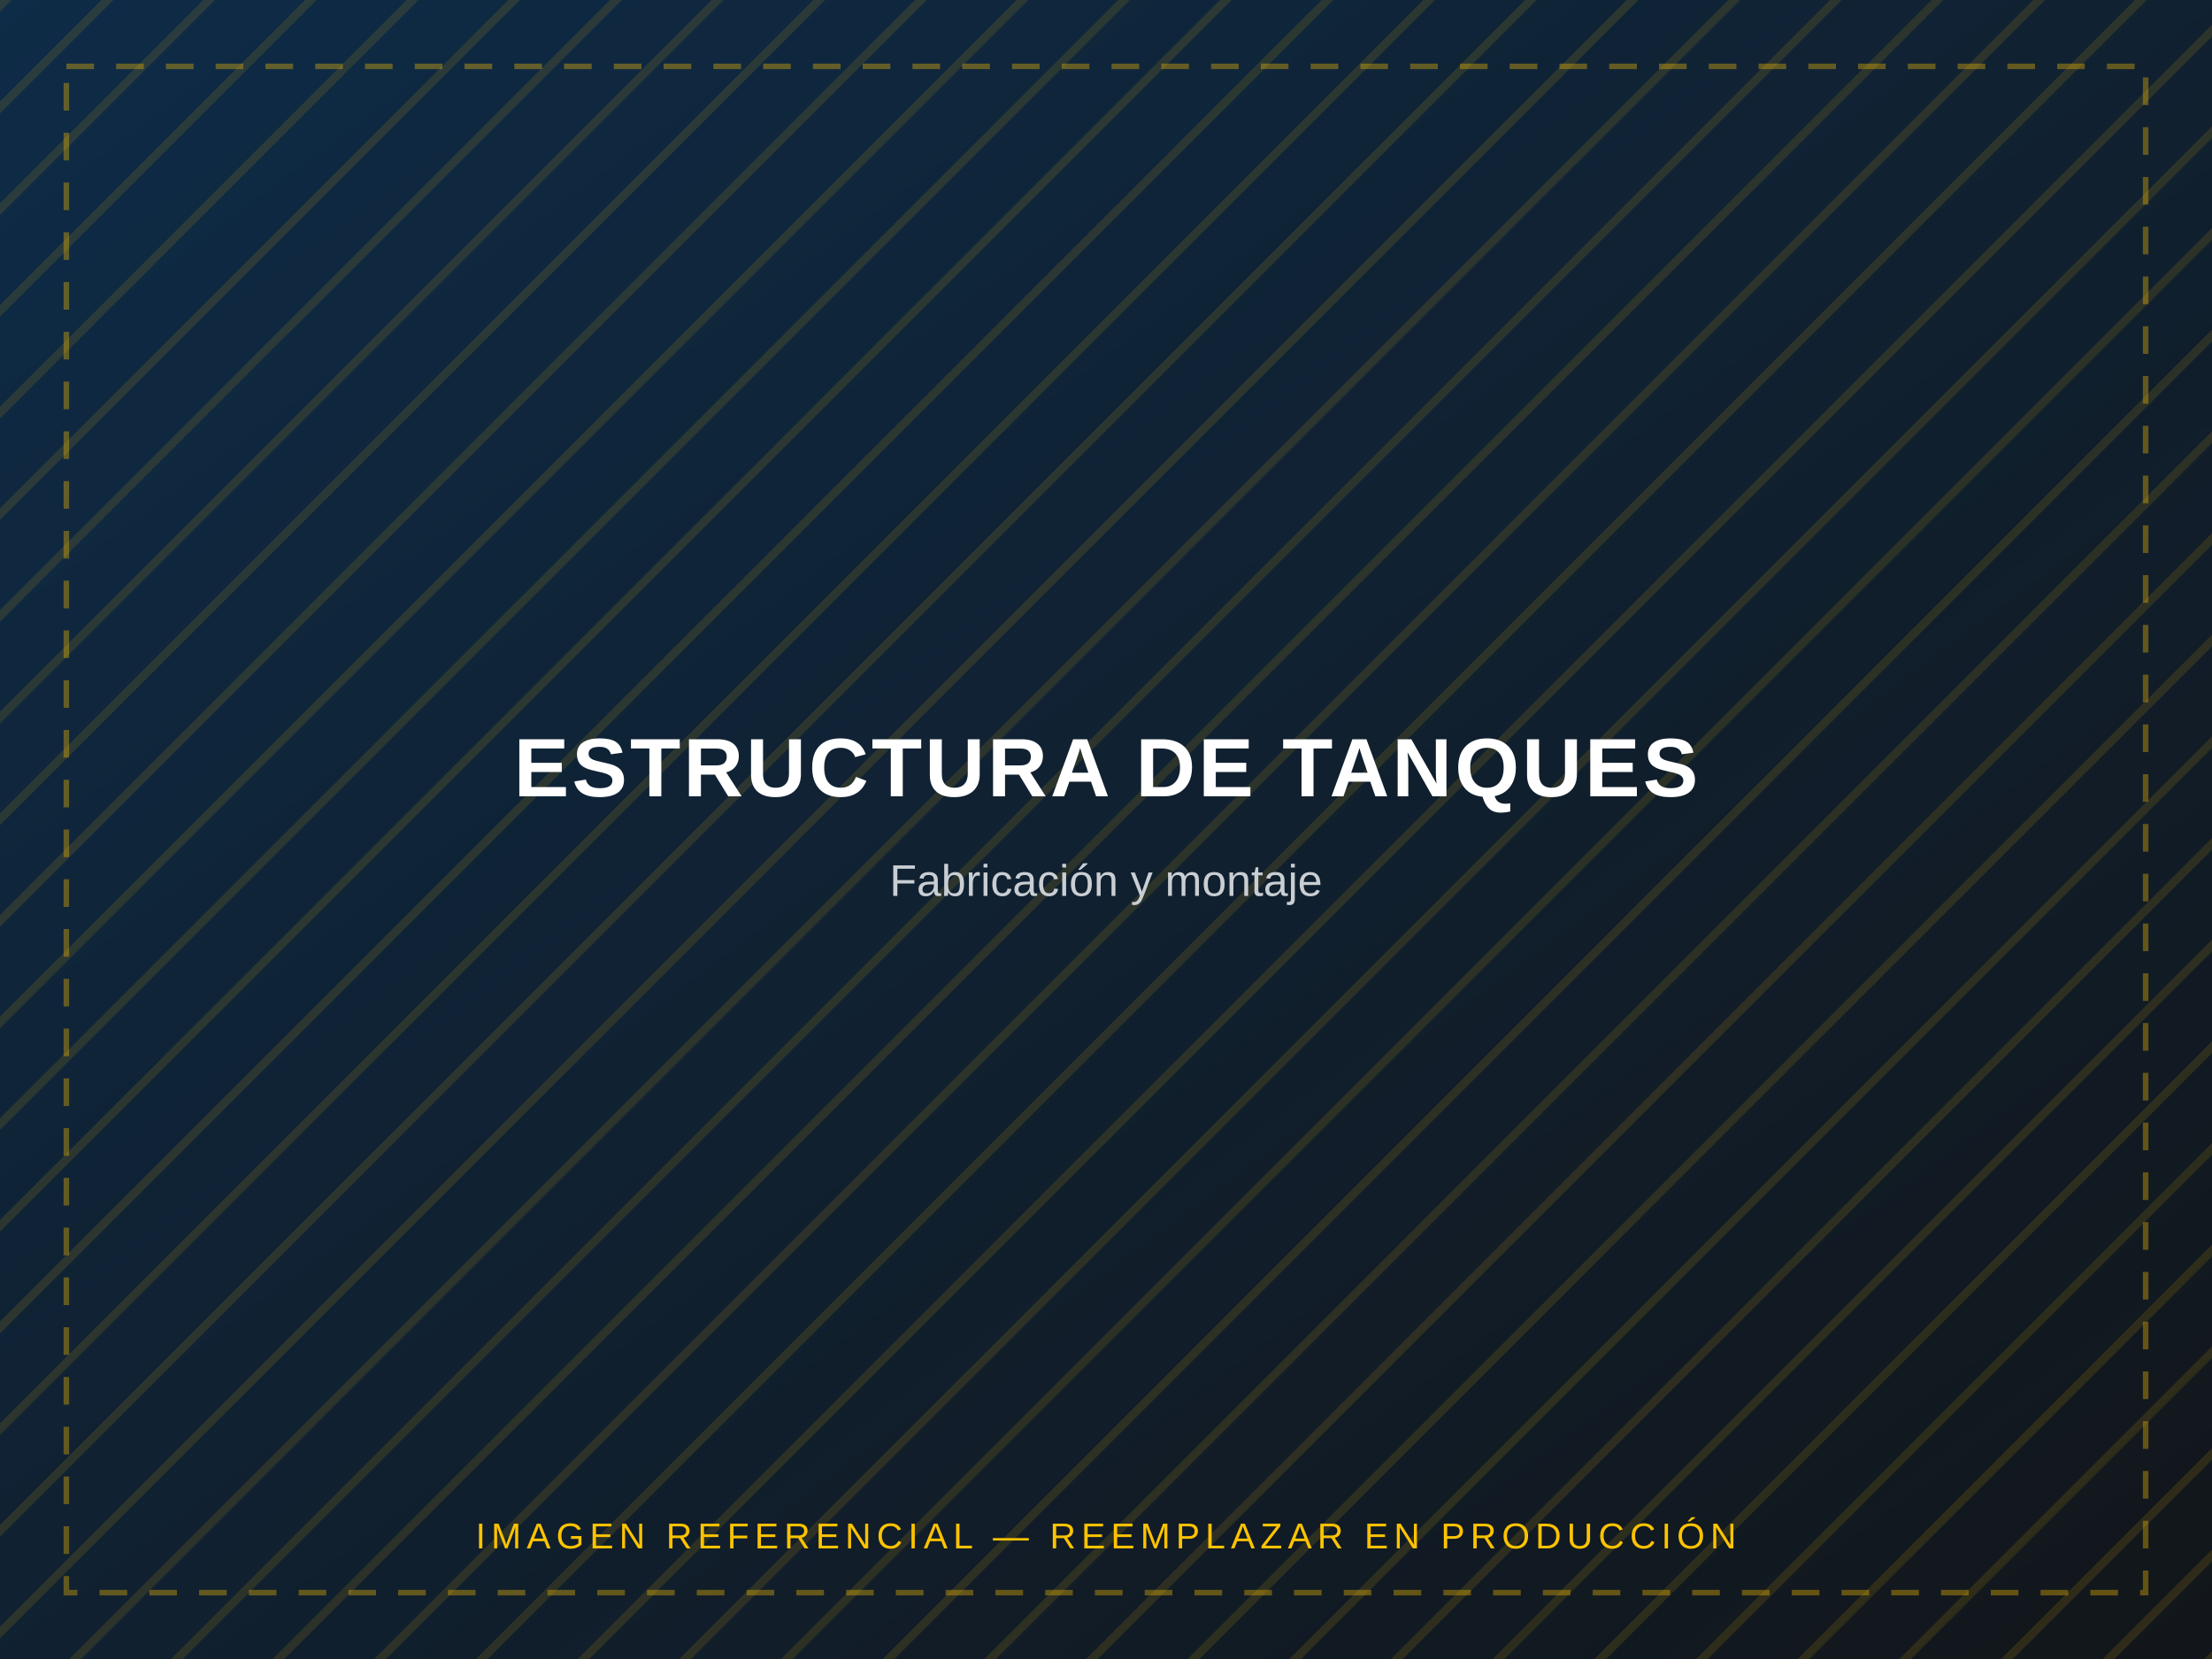
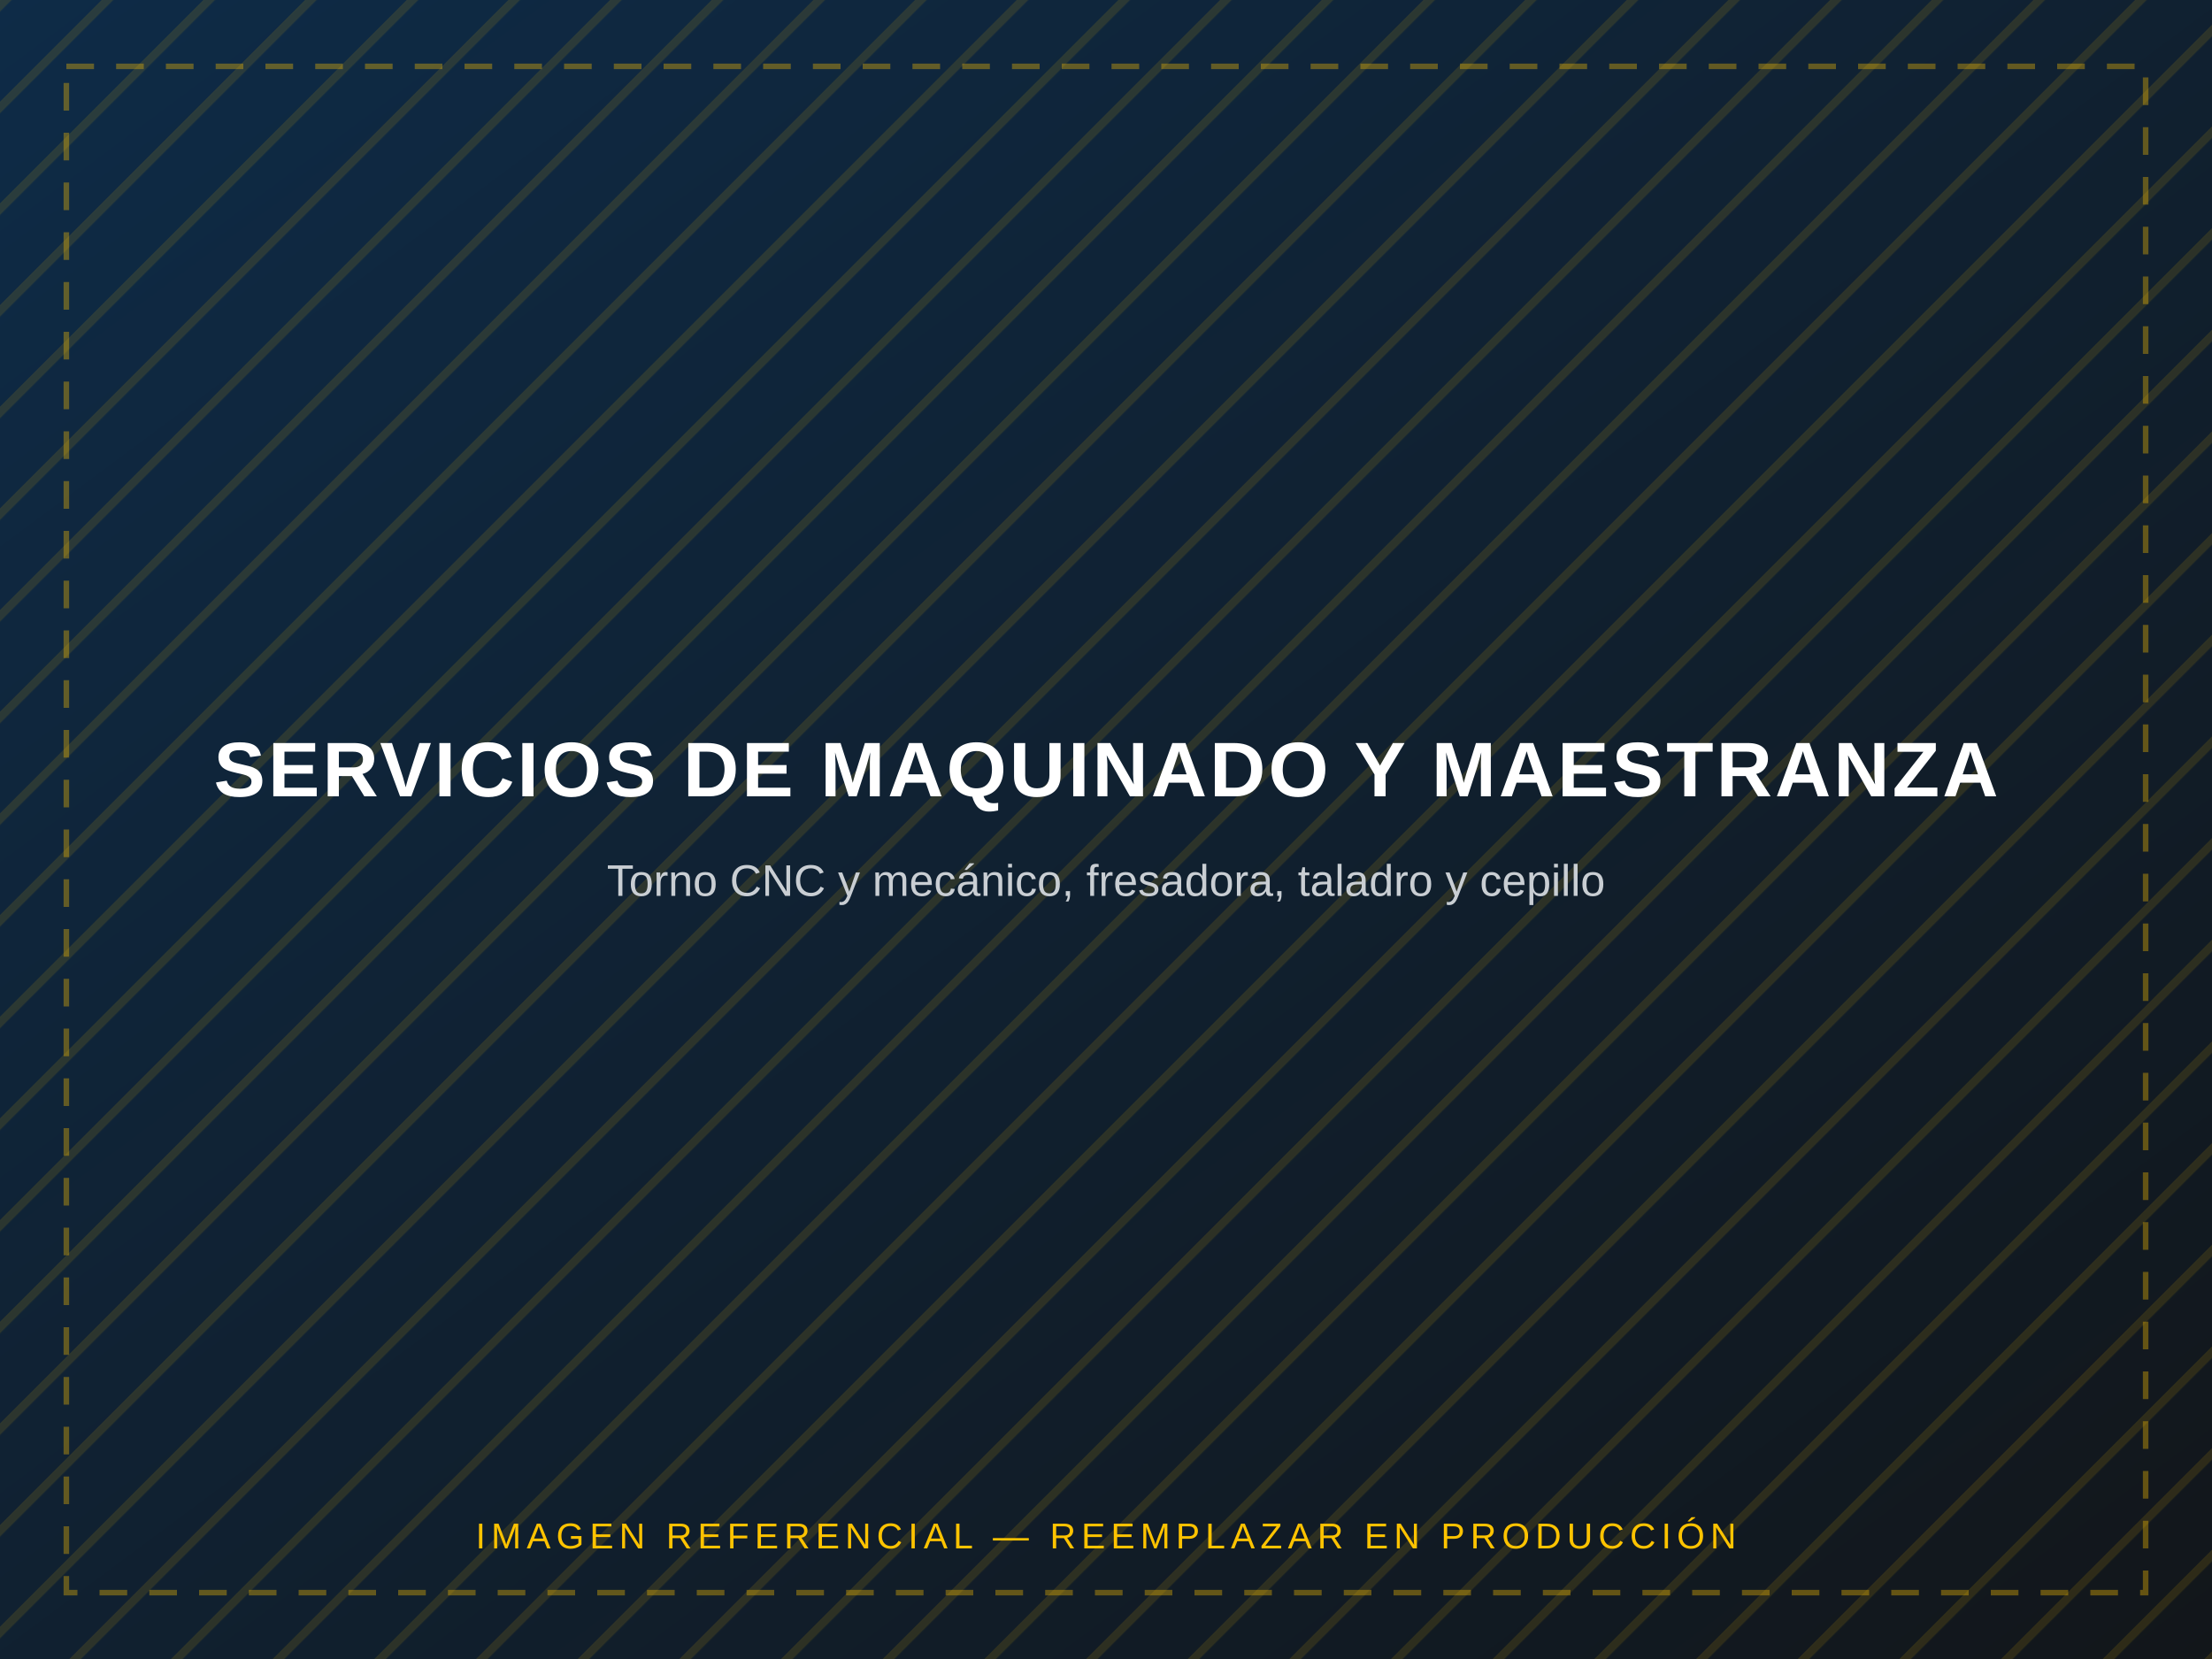
- <svg xmlns="http://www.w3.org/2000/svg" viewBox="0 0 800 600" role="img" aria-label="ESTRUCTURA DE TANQUES Fabricación y montaje">
+ <svg xmlns="http://www.w3.org/2000/svg" viewBox="0 0 800 600" role="img" aria-label="SERVICIOS DE MAQUINADO Y MAESTRANZA Torno, fresadora, taladro y cepillo">
  <defs>
    <linearGradient id="g" x1="0" y1="0" x2="1" y2="1">
      <stop offset="0%" stop-color="#0e2b47" />
      <stop offset="100%" stop-color="#12161a" />
    </linearGradient>
    <pattern id="diag" width="26" height="26" patternTransform="rotate(45)" patternUnits="userSpaceOnUse">
      <rect width="26" height="26" fill="transparent" />
      <line x1="0" y1="0" x2="0" y2="26" stroke="#ffc300" stroke-width="6" stroke-opacity="0.12" />
    </pattern>
  </defs>
  <rect width="800" height="600" fill="url(#g)" />
  <rect width="800" height="600" fill="url(#diag)" />
  <rect x="24" y="24" width="752" height="552" fill="none" stroke="#ffc300" stroke-opacity="0.35" stroke-width="2" stroke-dasharray="10 8" />
-   <text x="400" y="288" font-family="Arial, sans-serif" font-size="30" font-weight="700" fill="#ffffff" text-anchor="middle" letter-spacing="1">ESTRUCTURA DE TANQUES</text>
-   <text x="400" y="324" font-family="Arial, sans-serif" font-size="16" fill="#c9ced3" text-anchor="middle">Fabricación y montaje</text>
+   <text x="400" y="288" font-family="Arial, sans-serif" font-size="28" font-weight="700" fill="#ffffff" text-anchor="middle" letter-spacing="1">SERVICIOS DE MAQUINADO Y MAESTRANZA</text>
+   <text x="400" y="324" font-family="Arial, sans-serif" font-size="16" fill="#c9ced3" text-anchor="middle">Torno CNC y mecánico, fresadora, taladro y cepillo</text>
  <text x="400" y="560" font-family="Arial, sans-serif" font-size="13" fill="#ffc300" text-anchor="middle" letter-spacing="2">IMAGEN REFERENCIAL — REEMPLAZAR EN PRODUCCIÓN</text>
</svg>
